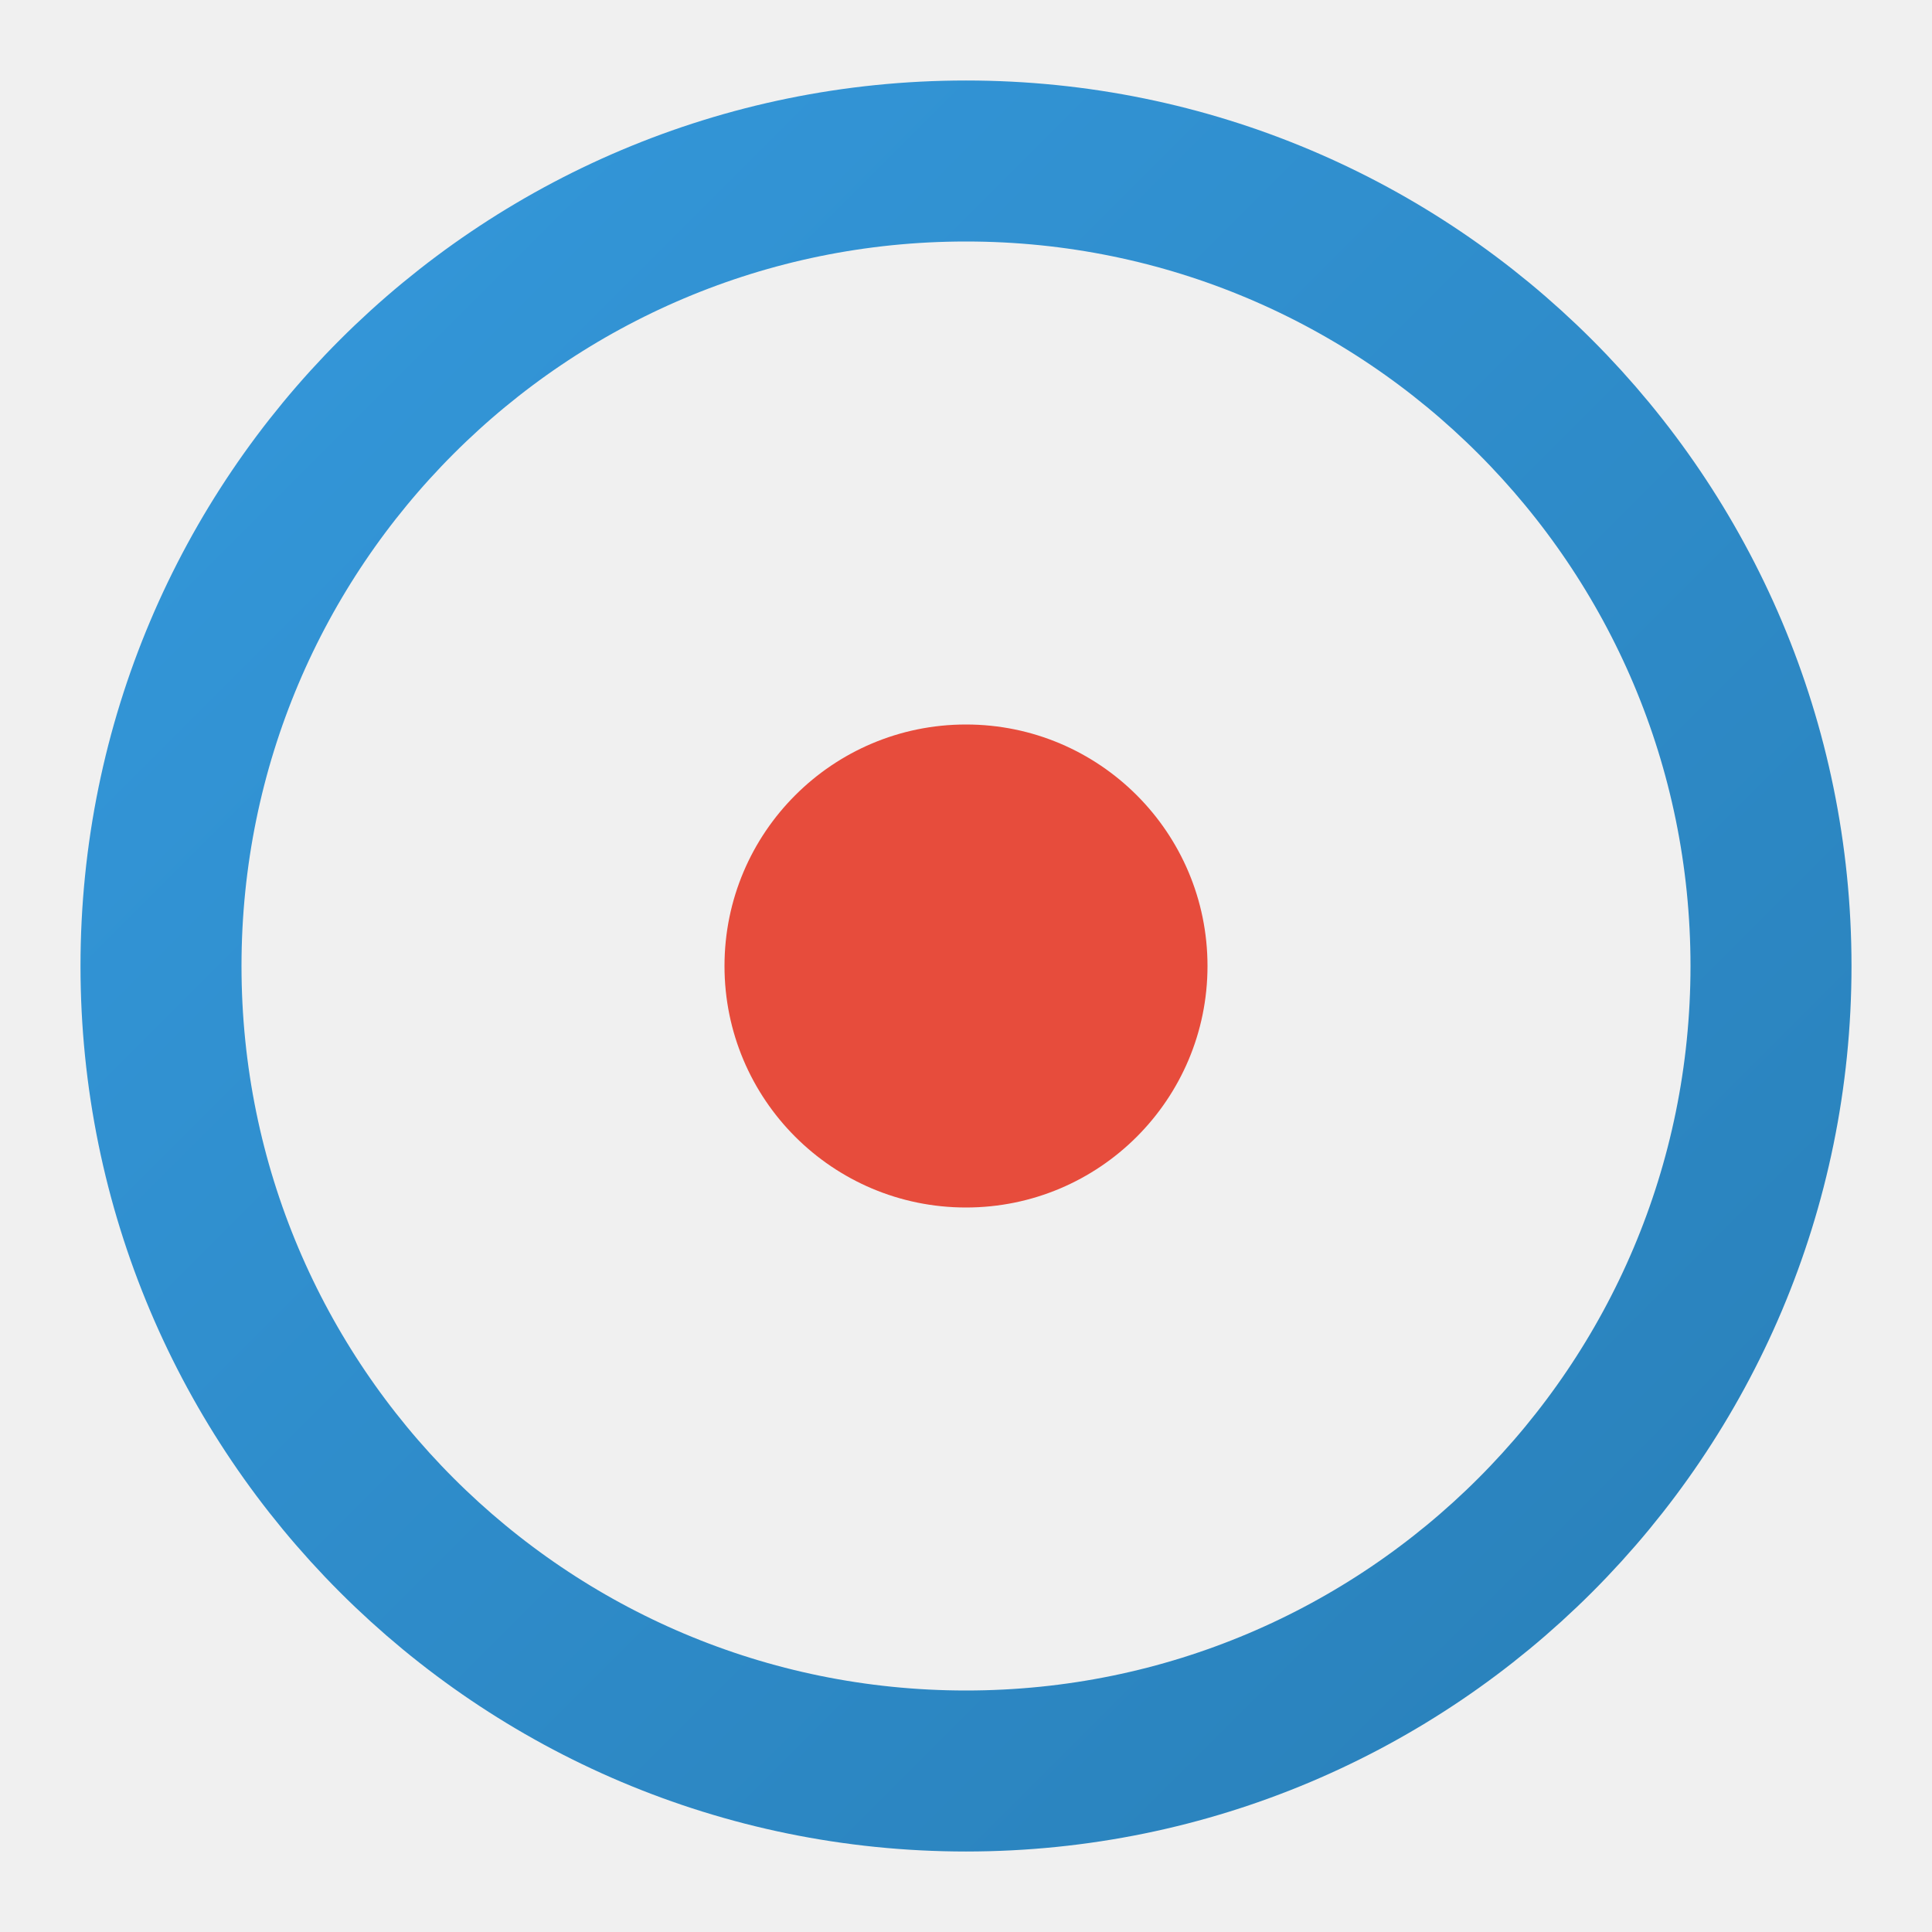
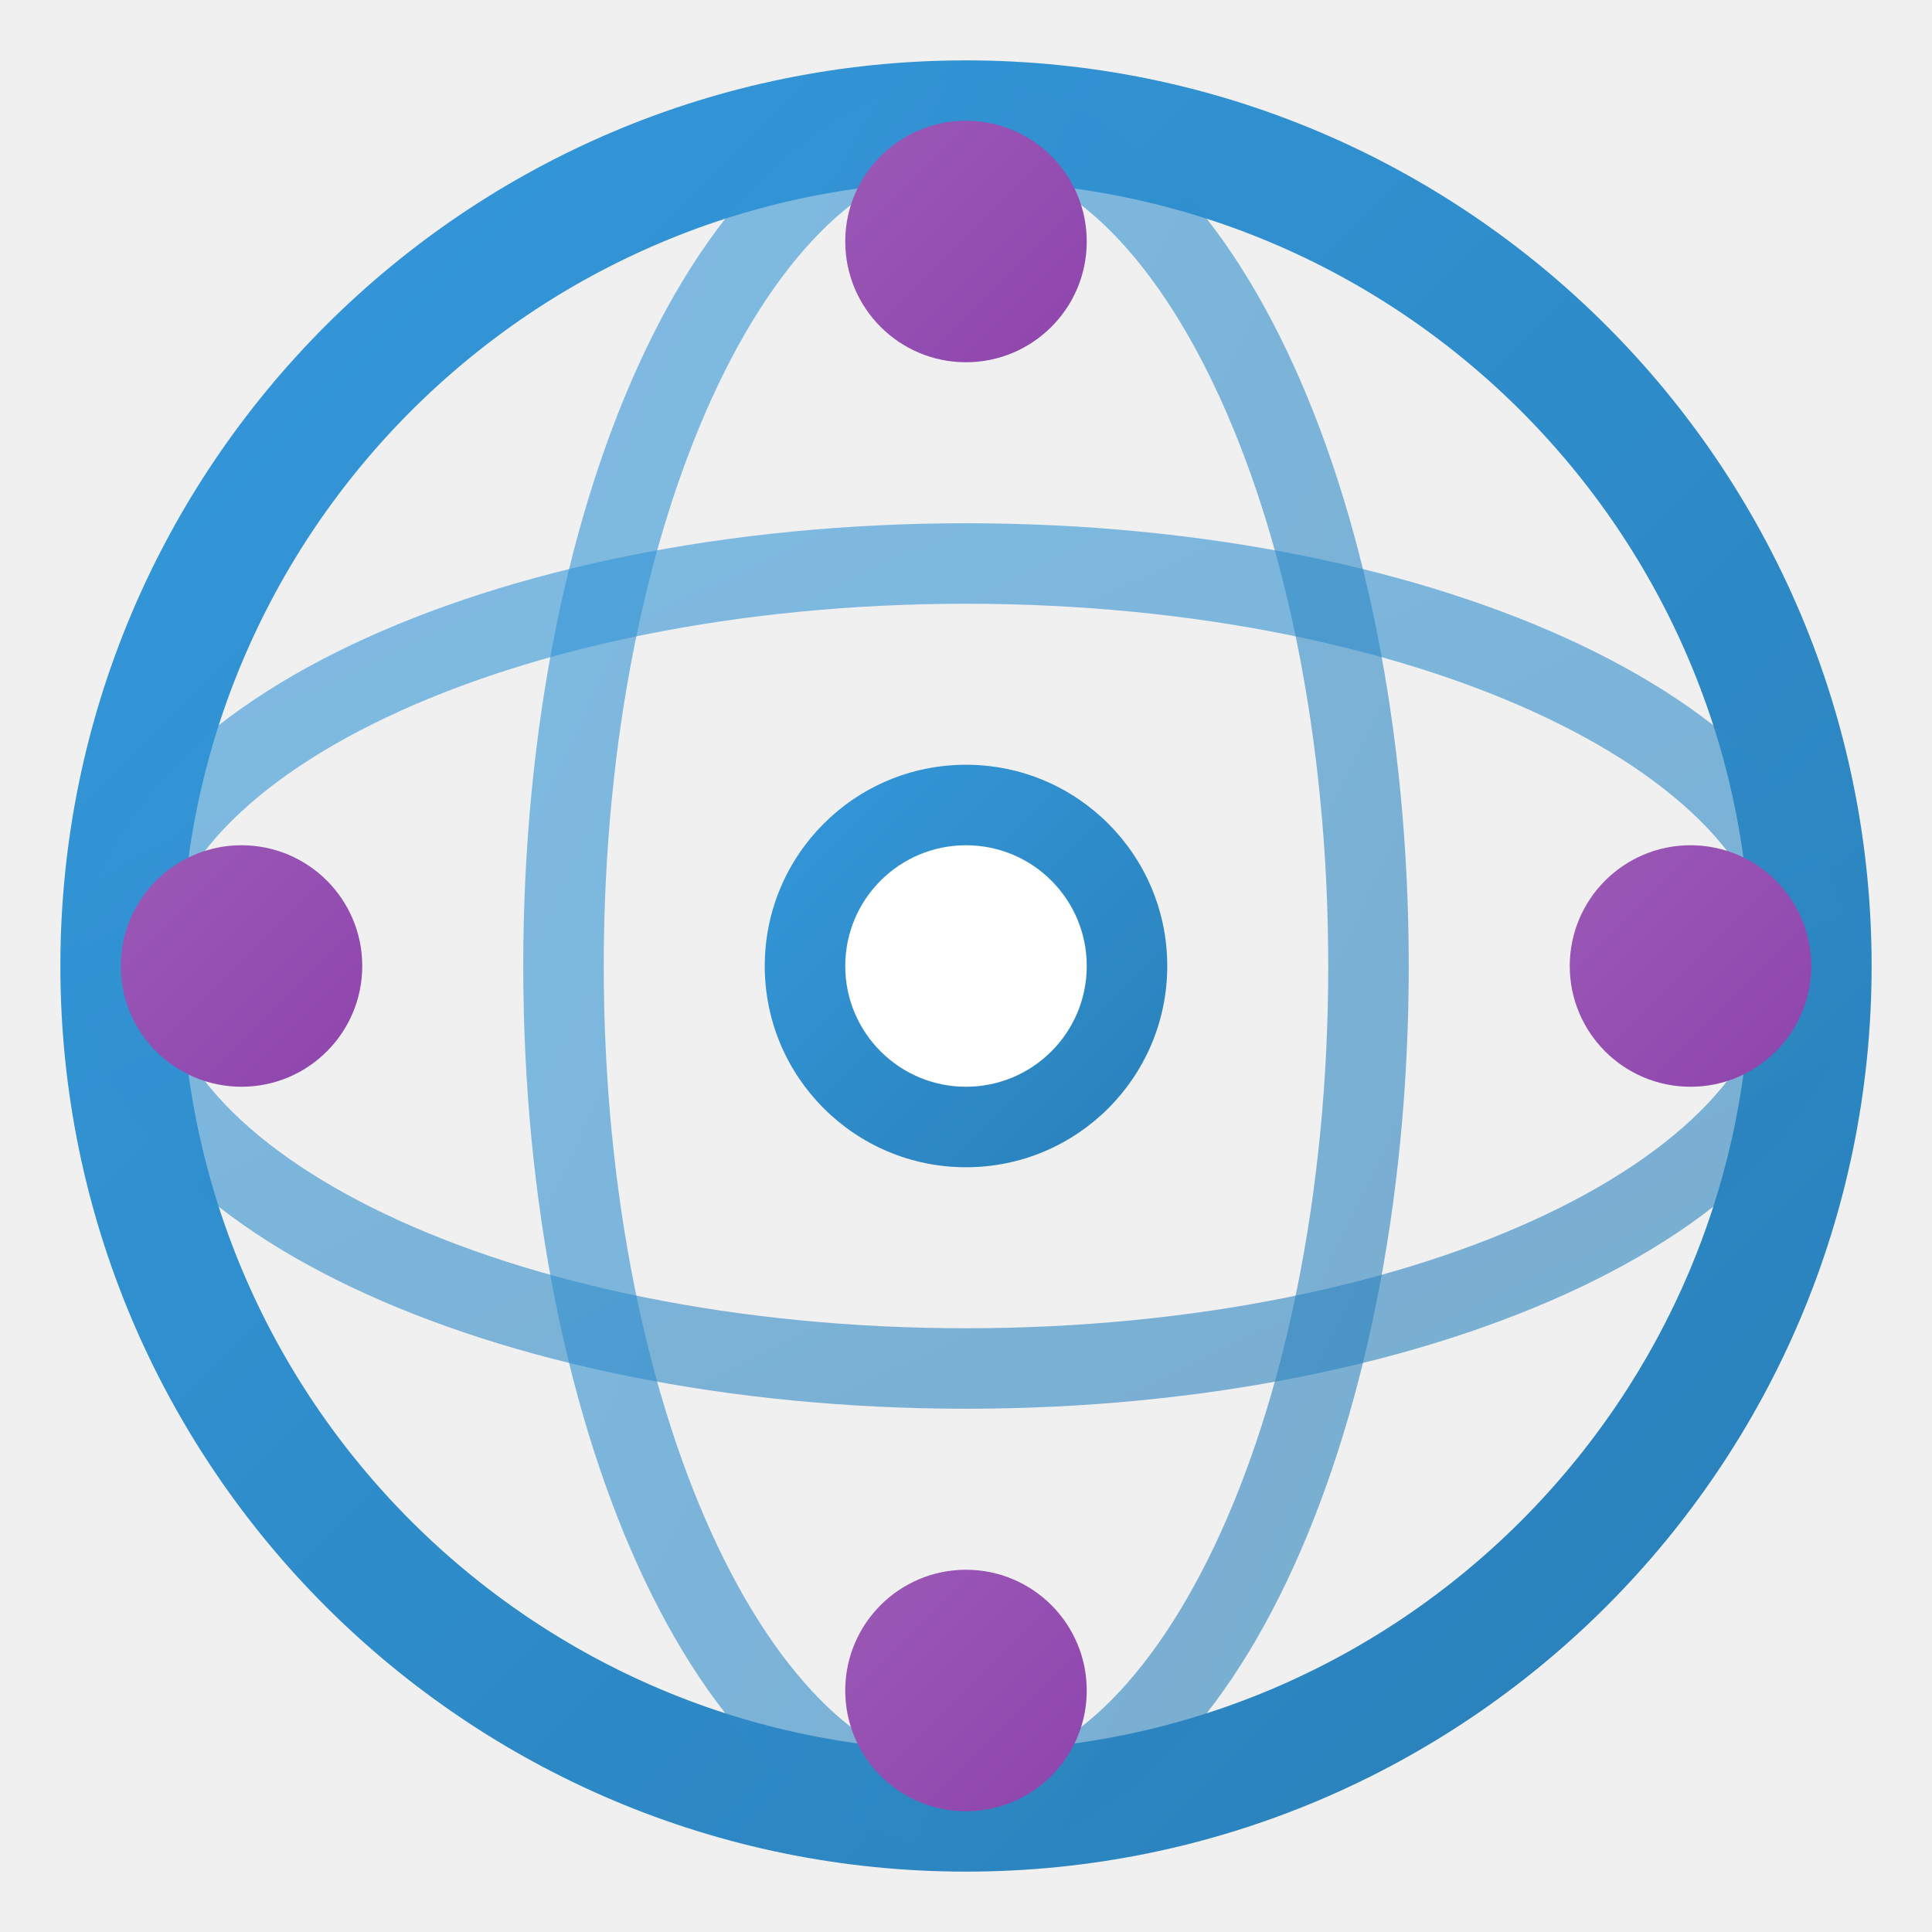
<svg xmlns="http://www.w3.org/2000/svg" width="24" height="24" viewBox="0 0 24 24">
  <defs>
-     <linearGradient id="grad" x1="0%" y1="0%" x2="100%" y2="100%">
+     <linearGradient id="blueGrad" x1="0%" y1="0%" x2="100%" y2="100%">
      <stop offset="0%" style="stop-color:#3498db;stop-opacity:1" />
      <stop offset="100%" style="stop-color:#2980b9;stop-opacity:1" />
    </linearGradient>
+     <linearGradient id="purpleGrad" x1="0%" y1="0%" x2="100%" y2="100%">
+       <stop offset="0%" style="stop-color:#9b59b6;stop-opacity:1" />
+       <stop offset="100%" style="stop-color:#8e44ad;stop-opacity:1" />
+     </linearGradient>
  </defs>
-   <circle cx="12" cy="12" r="10" fill="none" stroke="url(#grad)" stroke-width="2" />
-   <line x1="2" y1="12" x2="22" y2="12" stroke="url(#grad)" stroke-width="1.5" />
-   <line x1="12" y1="2" x2="12" y2="22" stroke="url(#grad)" stroke-width="1.5" />
-   <circle cx="12" cy="12" r="3" fill="#e74c3c" />
+   <circle cx="12" cy="12" r="10.5" fill="none" stroke="url(#blueGrad)" stroke-width="1.5" />
+   <ellipse cx="12" cy="12" rx="10.5" ry="5" fill="none" stroke="url(#blueGrad)" stroke-width="1" opacity="0.6" />
+   <ellipse cx="12" cy="12" rx="5" ry="10.5" fill="none" stroke="url(#blueGrad)" stroke-width="1" opacity="0.6" />
+   <circle cx="12" cy="3" r="1.5" fill="url(#purpleGrad)" />
+   <circle cx="21" cy="12" r="1.5" fill="url(#purpleGrad)" />
+   <circle cx="12" cy="21" r="1.5" fill="url(#purpleGrad)" />
+   <circle cx="3" cy="12" r="1.5" fill="url(#purpleGrad)" />
+   <circle cx="12" cy="12" r="2.5" fill="url(#blueGrad)" />
+   <circle cx="12" cy="12" r="1.5" fill="#ffffff" />
</svg>
